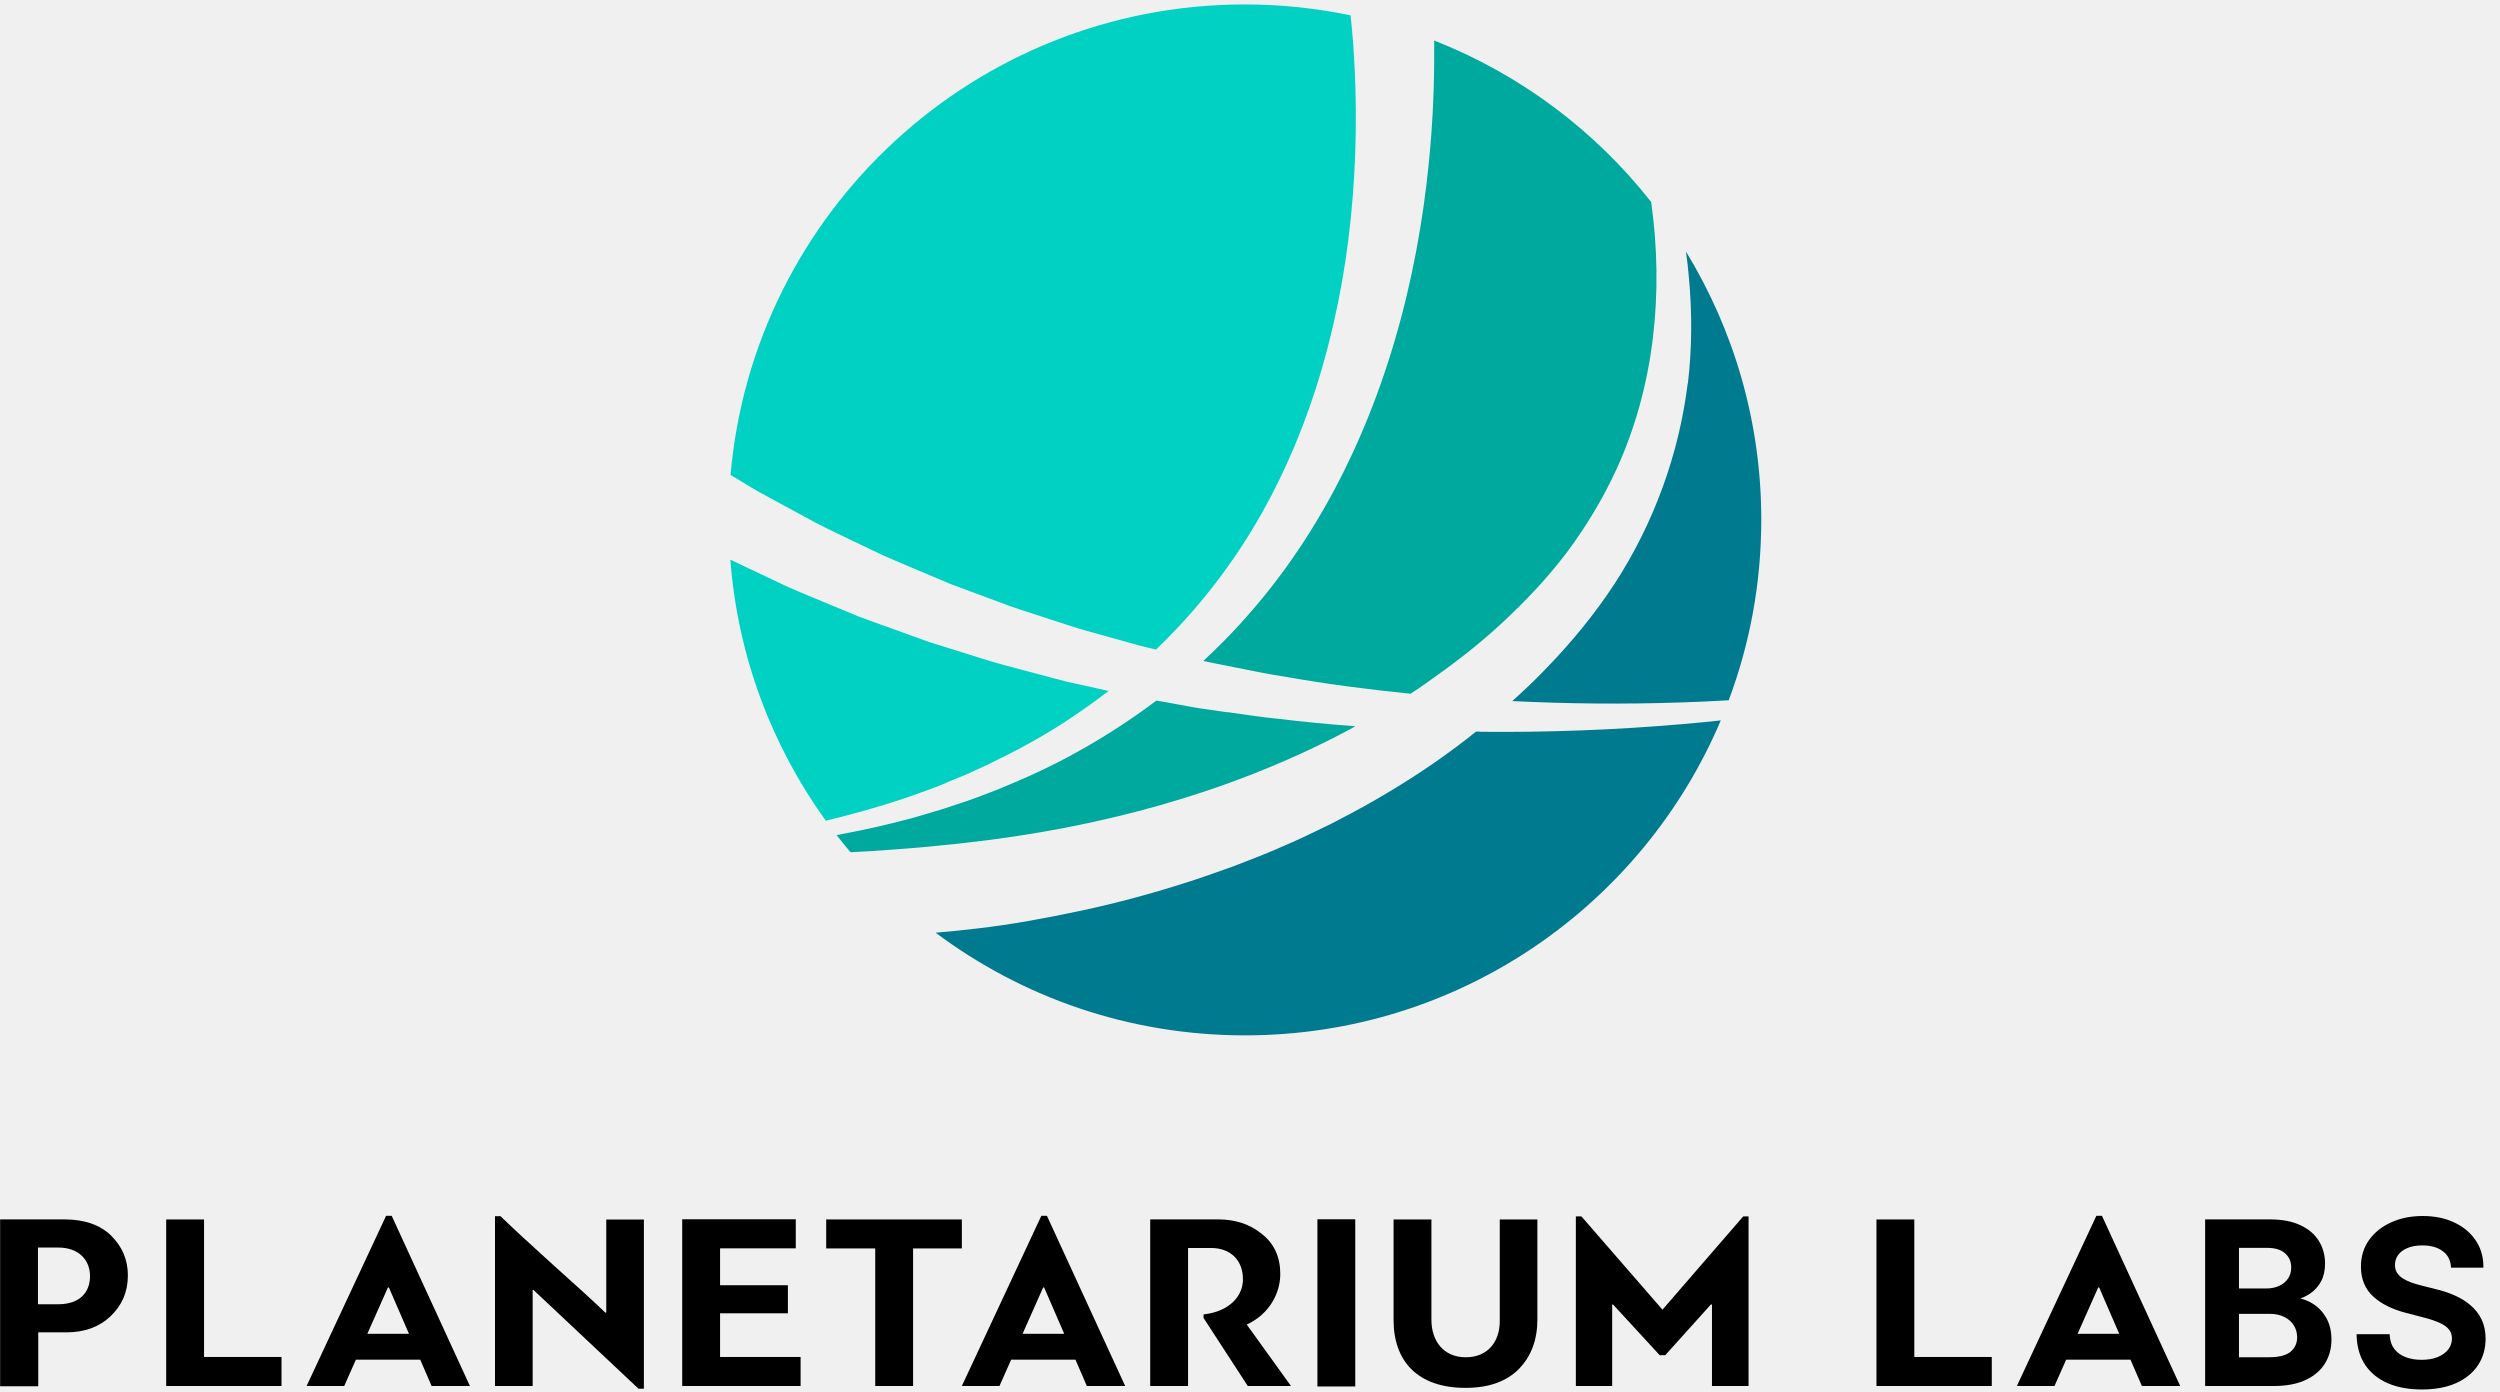
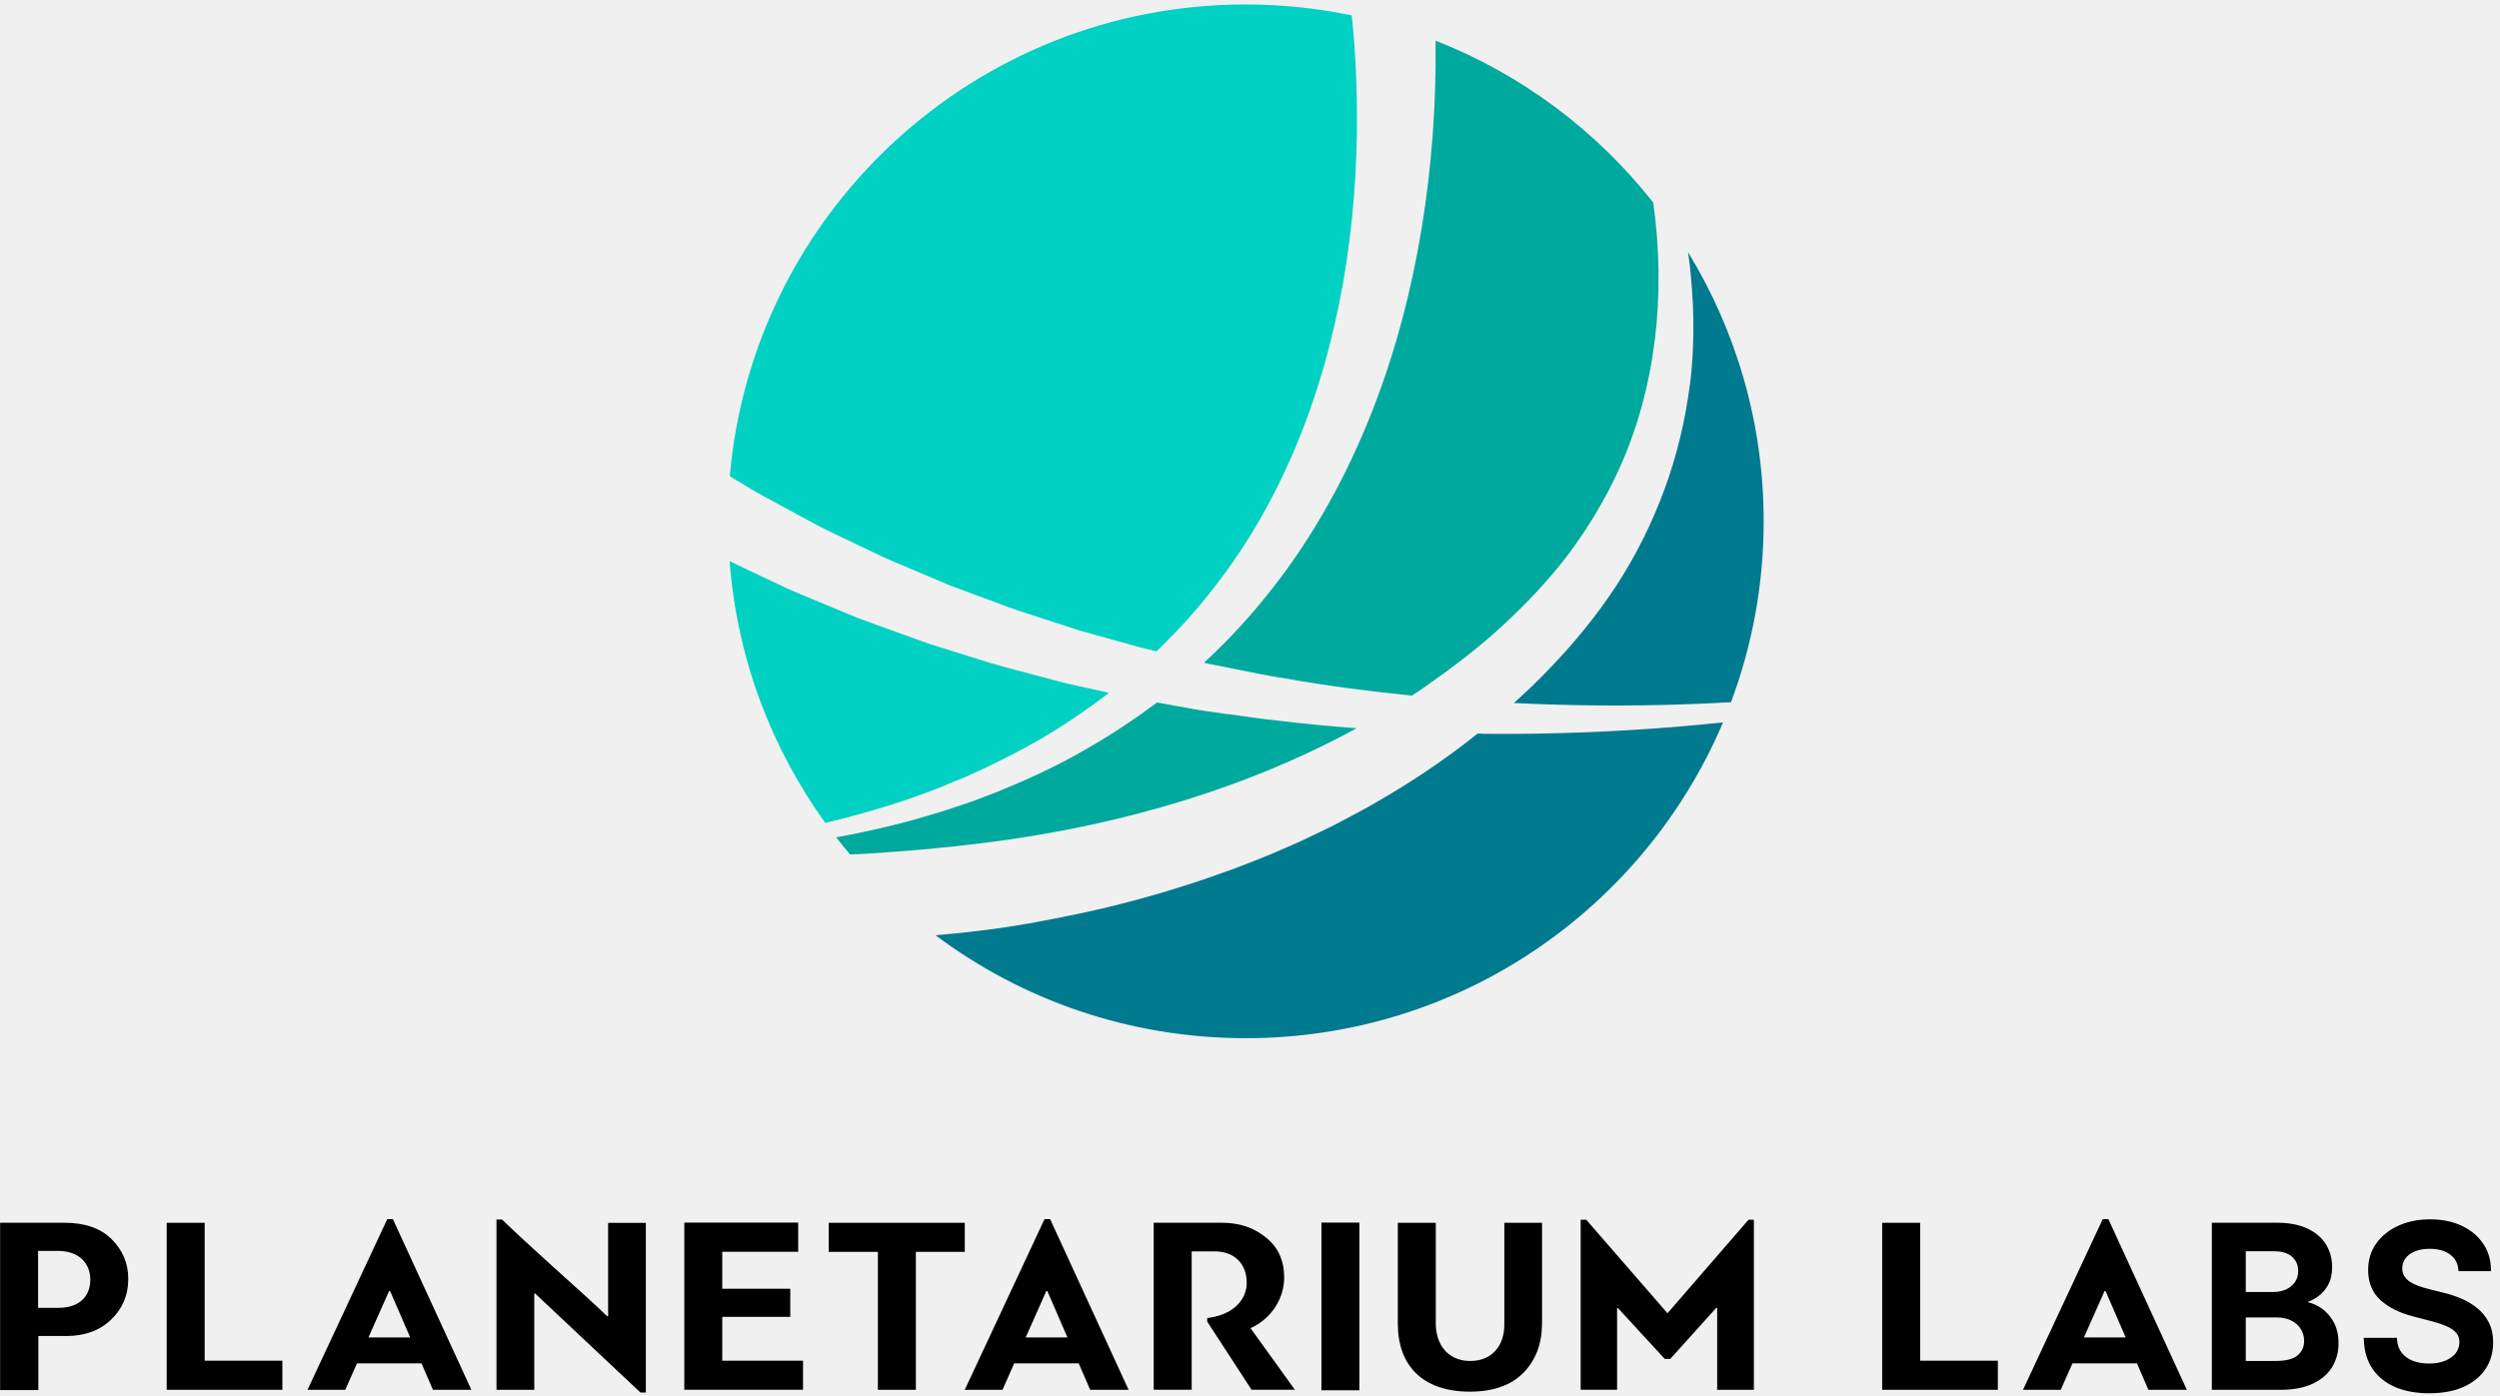
- <svg xmlns="http://www.w3.org/2000/svg" width="291" height="162" viewBox="0 0 291 162" fill="none">
-   <g clip-path="url(#clip0_1754_3518)">
-     <path d="M166.593 15.825C166.05 22.966 164.929 30.073 163.08 37.017C161.242 43.951 158.676 50.722 155.289 57.067C153.59 60.24 151.694 63.308 149.579 66.216C147.464 69.123 145.141 71.88 142.633 74.441C141.8 75.294 140.934 76.125 140.067 76.933C140.344 77.002 140.621 77.06 140.91 77.117L143.742 77.683C145.626 78.04 147.51 78.467 149.417 78.744C154.307 79.609 159.231 80.255 164.189 80.751C164.79 80.359 165.391 79.955 165.981 79.54C169.078 77.359 172.107 75.064 174.869 72.48C177.632 69.919 180.198 67.196 182.452 64.208C184.671 61.209 186.613 58.002 188.173 54.587C192.519 45.104 193.698 34.191 192.195 23.508C185.653 15.191 176.95 8.65 166.94 4.716C166.94 4.843 166.94 4.958 166.94 5.085C166.975 8.684 166.859 12.261 166.593 15.837V15.825Z" fill="#00A99D" />
-     <path d="M110.142 91.099C110.928 90.776 111.725 90.476 112.511 90.13L114.834 89.069C117.897 87.592 120.903 86.012 123.746 84.166C125.561 82.989 127.329 81.743 129.04 80.428L125.364 79.609L123.919 79.286L122.486 78.905L119.62 78.144C117.701 77.636 115.782 77.152 113.898 76.529L108.211 74.752L102.606 72.733C101.669 72.387 100.733 72.064 99.808 71.707L97.058 70.565C95.22 69.792 93.37 69.053 91.556 68.246L86.146 65.685L85.013 65.143C85.869 76.437 89.868 86.854 96.121 95.529C99.242 94.779 102.328 93.914 105.368 92.899C106.975 92.31 108.604 91.78 110.176 91.111L110.142 91.099Z" fill="#00D1C2" />
-     <path d="M87.534 56.79C87.939 57.044 88.355 57.275 88.771 57.494L90.019 58.175L95.035 60.897C96.723 61.774 98.457 62.559 100.167 63.389L102.745 64.624C103.612 65.016 104.502 65.373 105.369 65.754L110.639 67.981L116.014 69.976C117.794 70.68 119.62 71.234 121.447 71.834L124.174 72.722L125.538 73.16L126.925 73.552L132.473 75.098C133.167 75.283 133.872 75.445 134.565 75.606C136.08 74.141 137.548 72.618 138.923 71.026C141.108 68.5 143.107 65.823 144.899 63.02C146.69 60.217 148.274 57.275 149.661 54.252C152.435 48.207 154.423 41.805 155.741 35.275C157.07 28.746 157.705 22.066 157.81 15.398C157.856 12.064 157.763 8.719 157.532 5.408C157.451 4.197 157.336 2.985 157.208 1.786C153.232 0.955 149.106 0.517 144.876 0.517C113.483 0.54 87.696 24.604 85.037 55.279C85.061 55.291 85.084 55.302 85.107 55.325L87.546 56.802L87.534 56.79Z" fill="#00D1C2" />
-     <path d="M142.828 82.908L139.893 82.481C138.91 82.343 137.951 82.135 136.98 81.974C136.194 81.824 135.396 81.685 134.61 81.547C131.755 83.693 128.762 85.642 125.664 87.373C122.578 89.126 119.342 90.591 116.082 91.918L113.609 92.864C112.788 93.175 111.944 93.429 111.112 93.718C109.459 94.306 107.748 94.744 106.073 95.252C103.194 96.025 100.293 96.671 97.381 97.202C97.901 97.882 98.444 98.54 98.999 99.197C99.681 99.163 100.363 99.128 101.033 99.094C102.952 98.967 104.859 98.828 106.778 98.667C107.737 98.597 108.685 98.494 109.644 98.39C110.603 98.297 111.551 98.217 112.499 98.09C127.722 96.394 142.759 92.403 156.236 85.365C156.756 85.1 157.265 84.812 157.774 84.535C154.745 84.316 151.717 84.027 148.7 83.658C146.735 83.473 144.793 83.15 142.828 82.885V82.908Z" fill="#00A99D" />
-     <path d="M172.258 85.158C172.107 85.158 171.957 85.158 171.807 85.158C171.449 85.447 171.09 85.735 170.732 86.012C167.449 88.561 163.993 90.846 160.41 92.922C158.63 93.983 156.793 94.918 154.955 95.887C153.094 96.775 151.244 97.71 149.337 98.505C147.453 99.359 145.523 100.074 143.604 100.824C141.662 101.516 139.721 102.22 137.756 102.832C133.837 104.078 129.85 105.15 125.827 106.004C121.805 106.858 117.76 107.619 113.691 108.081C112.096 108.277 110.501 108.427 108.906 108.565C118.939 116.075 131.399 120.517 144.91 120.517C169.819 120.517 191.179 105.393 200.299 83.855C198.796 84.016 197.293 84.166 195.779 84.293C187.977 84.962 180.129 85.262 172.269 85.181L172.258 85.158Z" fill="#007A8F" />
-     <path d="M196.449 44.631C195.94 48.738 194.958 52.822 193.524 56.744C192.091 60.678 190.207 64.462 187.918 67.981C185.618 71.487 182.937 74.752 180.036 77.74C178.753 79.09 177.4 80.37 176.025 81.605C182.544 81.928 189.097 81.986 195.639 81.766C197.5 81.709 199.361 81.616 201.222 81.513C203.673 74.971 205.013 67.9 205.013 60.505C205.013 49.061 201.8 38.379 196.241 29.276C196.391 30.28 196.506 31.284 196.587 32.299C196.969 36.371 196.957 40.513 196.472 44.62L196.449 44.631Z" fill="#007A8F" />
+ <svg xmlns="http://www.w3.org/2000/svg" width="290" height="162" viewBox="0 0 290 162" fill="none">
+   <g clip-path="url(#clip0_1755_5005)">
+     <path d="M166.248 15.825C165.705 22.966 164.583 30.073 162.734 37.017C160.896 43.951 158.33 50.722 154.944 57.067C153.244 60.24 151.349 63.308 149.234 66.216C147.118 69.123 144.795 71.88 142.287 74.441C141.455 75.294 140.588 76.125 139.721 76.933C139.998 77.002 140.276 77.06 140.565 77.117L143.397 77.683C145.281 78.04 147.165 78.467 149.072 78.744C153.961 79.609 158.885 80.255 163.844 80.751C164.445 80.359 165.046 79.955 165.635 79.54C168.733 77.359 171.761 75.064 174.524 72.48C177.286 69.919 179.852 67.196 182.106 64.208C184.325 61.209 186.267 58.002 187.827 54.587C192.173 45.104 193.352 34.191 191.85 23.508C185.308 15.191 176.604 8.65 166.595 4.716C166.595 4.843 166.595 4.958 166.595 5.085C166.629 8.684 166.514 12.261 166.248 15.837V15.825Z" fill="#00A99D" />
+     <path d="M109.796 91.099C110.582 90.776 111.38 90.476 112.166 90.13L114.489 89.069C117.552 87.592 120.557 86.012 123.4 84.166C125.215 82.989 126.984 81.743 128.694 80.428L125.019 79.609L123.574 79.286L122.141 78.905L119.274 78.144C117.355 77.636 115.437 77.152 113.553 76.529L107.866 74.752L102.26 72.733C101.324 72.387 100.387 72.064 99.463 71.707L96.712 70.565C94.874 69.792 93.025 69.053 91.21 68.246L85.801 65.685L84.668 65.143C85.523 76.437 89.522 86.854 95.776 95.529C98.896 94.779 101.983 93.914 105.022 92.899C106.629 92.31 108.259 91.78 109.831 91.111L109.796 91.099Z" fill="#00D1C2" />
+     <path d="M87.189 56.79C87.593 57.044 88.009 57.275 88.425 57.494L89.674 58.175L94.69 60.897C96.377 61.774 98.111 62.559 99.822 63.389L102.399 64.624C103.266 65.016 104.156 65.373 105.023 65.754L110.294 67.981L115.669 69.976C117.449 70.68 119.275 71.234 121.101 71.834L123.829 72.722L125.193 73.16L126.58 73.552L132.128 75.098C132.821 75.283 133.526 75.445 134.22 75.606C135.734 74.141 137.202 72.618 138.577 71.026C140.762 68.5 142.762 65.823 144.553 63.02C146.345 60.217 147.928 57.275 149.315 54.252C152.089 48.207 154.077 41.805 155.395 35.275C156.724 28.746 157.36 22.066 157.464 15.398C157.51 12.064 157.418 8.719 157.187 5.408C157.106 4.197 156.99 2.985 156.863 1.786C152.887 0.955 148.76 0.517 144.53 0.517C113.137 0.54 87.35 24.604 84.692 55.279C84.715 55.291 84.738 55.302 84.761 55.325L87.2 56.802L87.189 56.79Z" fill="#00D1C2" />
+     <path d="M142.483 82.908L139.547 82.481C138.565 82.343 137.605 82.135 136.634 81.974C135.848 81.824 135.051 81.685 134.265 81.547C131.41 83.693 128.416 85.642 125.319 87.373C122.232 89.126 118.996 90.591 115.737 91.918L113.263 92.864C112.442 93.175 111.599 93.429 110.766 93.718C109.114 94.306 107.403 94.744 105.727 95.252C102.849 96.025 99.948 96.671 97.035 97.202C97.555 97.882 98.098 98.54 98.653 99.197C99.335 99.163 100.017 99.128 100.687 99.094C102.606 98.967 104.513 98.828 106.432 98.667C107.391 98.597 108.339 98.494 109.299 98.39C110.258 98.297 111.206 98.217 112.153 98.09C127.376 96.394 142.414 92.403 155.891 85.365C156.411 85.1 156.919 84.812 157.428 84.535C154.4 84.316 151.371 84.027 148.355 83.658C146.39 83.473 144.448 83.15 142.483 82.885V82.908Z" fill="#00A99D" />
+     <path d="M171.912 85.158C171.762 85.158 171.612 85.158 171.461 85.158C171.103 85.447 170.745 85.735 170.386 86.012C167.104 88.561 163.648 90.846 160.065 92.922C158.285 93.983 156.447 94.918 154.609 95.887C152.748 96.775 150.899 97.71 148.992 98.505C147.108 99.359 145.177 100.074 143.259 100.824C141.317 101.516 139.375 102.22 137.41 102.832C133.492 104.078 129.504 105.15 125.482 106.004C121.459 106.858 117.414 107.619 113.345 108.081C111.75 108.277 110.155 108.427 108.56 108.565C118.593 116.075 131.053 120.517 144.565 120.517C169.473 120.517 190.833 105.393 199.953 83.855C198.45 84.016 196.948 84.166 195.434 84.293C187.632 84.962 179.783 85.262 171.924 85.181L171.912 85.158Z" fill="#007A8F" />
+     <path d="M196.103 44.631C195.594 48.738 194.612 52.822 193.179 56.744C191.745 60.678 189.861 64.462 187.573 67.981C185.273 71.487 182.591 74.752 179.69 77.74C178.407 79.09 177.055 80.37 175.679 81.605C182.198 81.928 188.752 81.986 195.294 81.766C197.155 81.709 199.016 81.616 200.877 81.513C203.327 74.971 204.668 67.9 204.668 60.505C204.668 49.061 201.455 38.379 195.895 29.276C196.045 30.28 196.161 31.284 196.242 32.299C196.623 36.371 196.612 40.513 196.126 44.62L196.103 44.631Z" fill="#007A8F" />
  </g>
-   <path d="M19.345 141.945H23.751V157.952H32.768V161.331H19.345V141.945Z" fill="currentColor" />
-   <path d="M50.24 161.331L48.912 158.262H41.428L40.067 161.331H35.688L44.943 141.517H45.591L54.7 161.331H50.235H50.24ZM45.154 149.862L42.756 155.257H47.605L45.267 149.862H45.148H45.154Z" fill="currentColor" />
-   <path d="M0.014 161.371V141.938H7.492C9.857 141.938 11.693 142.585 12.962 143.855C14.236 145.126 14.884 146.655 14.884 148.454C14.884 150.37 14.204 151.932 12.875 153.203C11.547 154.468 9.83 155.087 7.703 155.087H4.452V161.365H0.019L0.014 161.371ZM4.42 145.212V151.819H6.725C9.414 151.819 10.478 150.317 10.478 148.545C10.478 146.687 9.204 145.212 6.752 145.212H4.414H4.42Z" fill="currentColor" />
-   <path d="M218.42 141.945H222.826V157.952H231.843V161.331H218.42V141.945Z" fill="currentColor" />
-   <path d="M249.315 161.331L247.987 158.262H240.503L239.142 161.331H234.763L244.018 141.517H244.666L253.775 161.331H249.31H249.315ZM244.229 149.862L241.831 155.257H246.68L244.342 149.862H244.223H244.229Z" fill="currentColor" />
-   <path d="M126.51 161.331L125.181 158.262H117.698L116.337 161.331H111.958L121.213 141.517H121.861L130.97 161.331H126.504H126.51ZM121.423 149.862L119.026 155.257H123.875L121.537 149.862H121.418H121.423Z" fill="currentColor" />
-   <path d="M61.99 161.331H57.616V141.569H58.264C59.652 142.92 61.693 144.797 64.387 147.236C67.076 149.643 69.117 151.493 70.451 152.785H70.57V141.95H74.949V161.652H74.328L62.087 150.142H62.001V161.331H61.99Z" fill="currentColor" />
-   <path d="M93.189 157.946V161.329H79.41V141.925H92.628V145.307H83.816V149.603H91.71V152.867H83.816V157.952H93.189V157.946Z" fill="currentColor" />
-   <path d="M111.958 145.318H106.283V161.33H101.877V145.318H96.169V141.944H111.958V145.318Z" fill="currentColor" />
-   <path d="M141.784 141.938C143.793 141.938 145.51 142.497 146.897 143.647C148.318 144.764 149.025 146.322 149.025 148.294C149.025 150.529 147.751 152.974 145.121 154.177L150.267 161.328H145.24L140.094 153.414V153C143.172 152.646 144.678 150.825 144.678 148.912C144.678 146.677 143.231 145.264 140.952 145.264H138.29V161.328H133.884V141.938H141.779H141.784Z" fill="currentColor" />
-   <path d="M157.752 161.384H153.346V141.925H157.752V161.384Z" fill="currentColor" />
-   <path d="M174.578 141.947H178.951V153.575C178.951 155.943 178.244 157.868 176.791 159.356C175.344 160.818 173.271 161.548 170.582 161.548C165.053 161.548 162.212 158.482 162.212 153.66V141.947H166.618V153.633C166.618 156.06 168.006 157.986 170.609 157.986C173.211 157.986 174.572 156.145 174.572 153.777V141.947H174.578Z" fill="currentColor" />
-   <path d="M256.799 161.089V161.21H256.92H264.633C266.103 161.21 267.331 160.984 268.314 160.525C269.293 160.067 270.032 159.44 270.524 158.641L270.524 158.641C271.014 157.839 271.259 156.936 271.259 155.937C271.259 154.96 271.057 154.119 270.646 153.42C270.24 152.726 269.714 152.188 269.069 151.807C268.489 151.456 267.883 151.248 267.252 151.186C267.822 151.032 268.343 150.797 268.814 150.48C269.333 150.13 269.746 149.676 270.053 149.117L270.053 149.117C270.362 148.548 270.514 147.868 270.514 147.083C270.514 146.127 270.279 145.267 269.808 144.508C269.34 143.746 268.635 143.15 267.699 142.717C266.767 142.276 265.603 142.059 264.215 142.059H256.92H256.799V142.181V161.089ZM267.107 154.219L267.107 154.219C267.374 154.648 267.508 155.13 267.508 155.669C267.508 156.385 267.243 156.967 266.713 157.423C266.194 157.869 265.327 158.105 264.085 158.105H260.494V152.809H264.178C264.876 152.809 265.47 152.938 265.964 153.192L265.965 153.193C266.461 153.442 266.841 153.784 267.107 154.219ZM266.422 148.898L266.422 148.898C266.162 149.278 265.805 149.575 265.346 149.788C264.886 149.996 264.367 150.1 263.787 150.1H260.494V145.127H263.861C264.862 145.127 265.593 145.361 266.077 145.806L266.077 145.807C266.572 146.257 266.819 146.827 266.819 147.526C266.819 148.059 266.685 148.514 266.422 148.898Z" fill="currentColor" stroke="black" stroke-width="0.243" />
-   <path d="M285.402 147.326L285.413 147.435H285.523H288.82H288.944L288.942 147.311C288.923 146.21 288.618 145.233 288.024 144.382C287.432 143.527 286.617 142.862 285.583 142.387C284.554 141.904 283.36 141.664 282.003 141.664C280.665 141.664 279.462 141.904 278.397 142.386C277.332 142.861 276.487 143.532 275.863 144.399L275.863 144.4C275.243 145.27 274.935 146.283 274.935 147.435C274.935 148.836 275.396 149.971 276.323 150.826L276.324 150.826C277.247 151.666 278.498 152.288 280.07 152.696C280.07 152.696 280.07 152.697 280.07 152.697L282.222 153.258L282.222 153.258C282.895 153.431 283.479 153.629 283.977 153.85L283.978 153.85C284.477 154.063 284.857 154.328 285.125 154.641L285.126 154.642C285.387 154.94 285.524 155.322 285.53 155.796C285.524 156.319 285.369 156.772 285.067 157.161C284.762 157.547 284.337 157.853 283.787 158.077C283.244 158.295 282.607 158.405 281.874 158.405C281.172 158.405 280.54 158.298 279.977 158.086C279.423 157.875 278.976 157.556 278.634 157.132C278.295 156.712 278.099 156.181 278.051 155.535L278.043 155.422H277.93H274.558H274.431L274.436 155.548C274.486 156.839 274.818 157.94 275.436 158.848L275.437 158.848C276.061 159.754 276.923 160.442 278.02 160.911L278.02 160.911C279.123 161.381 280.417 161.613 281.902 161.613C283.429 161.613 284.737 161.374 285.822 160.892L285.822 160.892C286.911 160.404 287.749 159.726 288.33 158.856L288.331 158.856C288.912 157.98 289.201 156.968 289.201 155.824C289.201 154.98 289.044 154.237 288.726 153.6C288.411 152.968 287.981 152.427 287.439 151.98C286.906 151.536 286.301 151.168 285.626 150.877C284.961 150.588 284.268 150.358 283.547 150.188L281.774 149.739L281.774 149.739L281.773 149.739C281.389 149.646 281.009 149.532 280.631 149.397C280.257 149.262 279.918 149.098 279.612 148.904C279.312 148.707 279.076 148.47 278.901 148.194C278.736 147.923 278.652 147.6 278.652 147.221C278.658 146.765 278.789 146.363 279.044 146.01C279.3 145.657 279.672 145.373 280.167 145.162C280.659 144.952 281.255 144.844 281.957 144.844C282.955 144.844 283.754 145.068 284.362 145.504L284.362 145.505C284.973 145.939 285.319 146.542 285.402 147.326Z" fill="currentColor" stroke="black" stroke-width="0.243" />
-   <path d="M193.84 157.745H193.187L187.744 151.829C187.717 151.856 187.684 151.856 187.657 151.856V161.329H183.429V141.589H184.077L193.511 152.447L202.911 141.589H203.532V161.334H199.272V151.862C199.245 151.835 199.212 151.835 199.153 151.835L193.829 157.75L193.84 157.745Z" fill="currentColor" />
+   <path fill-rule="evenodd" clip-rule="evenodd" d="M50.24 161.331L48.912 158.262H41.428L40.067 161.331H35.688L44.943 141.517H45.591L54.7 161.331H50.24ZM45.154 149.862L42.756 155.257H47.605L45.267 149.862H45.154ZM19.345 141.946H23.751V157.953H32.768V161.331H19.345V141.946ZM0.013 141.939V161.371L0.019 161.365H4.452V155.087H7.703C9.83 155.087 11.547 154.468 12.875 153.203C14.204 151.932 14.884 150.371 14.884 148.454C14.884 146.655 14.236 145.126 12.962 143.855C11.693 142.585 9.857 141.939 7.492 141.939H0.013ZM4.42 151.819V145.212H6.752C9.204 145.212 10.478 146.688 10.478 148.545C10.478 150.317 9.414 151.819 6.725 151.819H4.42ZM218.42 141.946H222.826V157.953H231.843V161.331H218.42V141.946ZM247.987 158.262L249.315 161.331H253.775L244.666 141.517H244.018L234.763 161.331H239.142L240.503 158.262H247.987ZM241.831 155.257L244.229 149.862H244.342L246.68 155.257H241.831ZM126.51 161.331L125.181 158.262H117.698L116.337 161.331H111.958L121.213 141.517H121.861L130.97 161.331H126.51ZM121.423 149.862L119.026 155.257H123.875L121.537 149.862H121.423ZM57.616 161.331H61.99H62.001V150.142H62.087L74.328 161.653H74.949V141.95H70.57V152.785H70.451C69.117 151.493 67.076 149.644 64.387 147.236C61.693 144.797 59.652 142.921 58.264 141.57H57.616V161.331ZM93.189 157.951V161.329H79.41V141.925H92.628V145.307H83.816V149.602H91.71V152.867H83.816V157.951H93.189ZM106.283 145.318H111.958V141.944H96.169V145.318H101.877V161.33H106.283V145.318ZM141.784 141.939C143.793 141.939 145.51 142.497 146.898 143.647C148.318 144.765 149.025 146.323 149.025 148.294C149.025 150.529 147.751 152.974 145.121 154.177L150.267 161.328H145.24L140.094 153.414V153.001C143.172 152.646 144.678 150.825 144.678 148.912C144.678 146.677 143.231 145.264 140.953 145.264H138.291V161.328H133.884V141.939H141.779H141.784ZM153.346 161.384H157.752V141.925H153.346V161.384ZM174.577 141.947H178.951V153.574C178.951 155.943 178.244 157.868 176.791 159.356C175.344 160.817 173.271 161.548 170.582 161.548C165.053 161.548 162.212 158.481 162.212 153.66V141.947H166.618V153.633C166.618 156.06 168.006 157.985 170.609 157.985C173.211 157.985 174.572 156.145 174.572 153.777V141.947H174.577ZM256.677 141.938V161.332H264.633C266.114 161.332 267.362 161.104 268.365 160.635C269.362 160.169 270.122 159.527 270.628 158.704C271.131 157.882 271.38 156.957 271.38 155.937C271.38 154.943 271.175 154.08 270.751 153.358C270.335 152.649 269.795 152.095 269.131 151.703C268.694 151.438 268.241 151.253 267.774 151.147C268.168 151.001 268.538 150.813 268.882 150.581C269.417 150.22 269.843 149.751 270.159 149.176L270.16 149.175C270.481 148.584 270.636 147.884 270.636 147.083C270.636 146.106 270.396 145.224 269.911 144.444C269.429 143.659 268.704 143.048 267.751 142.607C266.797 142.156 265.615 141.938 264.215 141.938H256.677ZM267.003 154.282L267.004 154.284C267.258 154.692 267.386 155.152 267.386 155.669C267.386 156.351 267.137 156.898 266.633 157.331C266.148 157.748 265.318 157.983 264.084 157.983H260.615V152.931H264.177C264.861 152.931 265.435 153.057 265.908 153.301L265.91 153.302C266.388 153.542 266.75 153.869 267.003 154.282ZM266.697 147.526C266.697 148.037 266.569 148.468 266.322 148.829C266.076 149.189 265.736 149.473 265.295 149.678C264.853 149.877 264.352 149.979 263.787 149.979H260.615V145.249H263.861C264.845 145.249 265.541 145.479 265.994 145.896L265.995 145.897C266.464 146.323 266.697 146.859 266.697 147.526ZM285.304 147.557L285.281 147.339C285.201 146.588 284.872 146.017 284.292 145.604L284.291 145.603C283.709 145.186 282.938 144.966 281.957 144.966C281.267 144.966 280.688 145.072 280.214 145.274C279.735 145.478 279.383 145.75 279.143 146.081C278.903 146.413 278.779 146.79 278.773 147.222C278.773 147.582 278.854 147.882 279.005 148.13C279.169 148.39 279.392 148.614 279.678 148.802C279.975 148.991 280.306 149.151 280.672 149.282C281.046 149.417 281.422 149.529 281.802 149.621L281.804 149.621L283.576 150.07C284.303 150.241 285.003 150.473 285.675 150.766C286.36 151.061 286.974 151.435 287.516 151.887C288.072 152.345 288.512 152.898 288.835 153.546C289.163 154.203 289.322 154.965 289.322 155.824C289.322 156.99 289.027 158.026 288.432 158.923C287.836 159.815 286.978 160.507 285.872 161.003C284.767 161.494 283.441 161.735 281.902 161.735C280.405 161.735 279.093 161.501 277.973 161.024C276.857 160.546 275.975 159.844 275.337 158.918L275.336 158.917C274.702 157.987 274.365 156.862 274.315 155.553L274.305 155.3H278.156L278.172 155.526C278.218 156.152 278.408 156.658 278.729 157.056C279.056 157.462 279.485 157.768 280.02 157.972C280.567 158.178 281.184 158.284 281.874 158.284C282.595 158.284 283.215 158.175 283.741 157.965C284.275 157.747 284.681 157.452 284.971 157.086C285.256 156.72 285.402 156.293 285.409 155.796C285.403 155.347 285.273 154.995 285.035 154.722L285.033 154.72C284.78 154.425 284.417 154.17 283.931 153.962L283.927 153.961C283.437 153.743 282.859 153.548 282.192 153.376L280.039 152.814C278.455 152.402 277.184 151.773 276.242 150.917L276.24 150.915C275.285 150.034 274.813 148.866 274.813 147.435C274.813 146.261 275.128 145.222 275.764 144.329L275.764 144.328C276.401 143.442 277.265 142.759 278.347 142.275C279.43 141.785 280.65 141.543 282.003 141.543C283.374 141.543 284.586 141.785 285.634 142.276C286.685 142.76 287.518 143.438 288.124 144.313C288.732 145.184 289.044 146.186 289.064 147.309L289.068 147.557H285.304ZM193.834 157.744H193.84L193.829 157.75L193.834 157.744ZM193.186 157.744H193.834L199.153 151.834C199.212 151.834 199.245 151.834 199.272 151.861V161.334H203.532V141.588H202.911L193.51 152.447L184.077 141.588H183.429V161.328H187.657V151.856C187.684 151.856 187.717 151.856 187.744 151.829L193.186 157.744Z" fill="black" />
  <defs>
-     <clipPath id="clip0_1754_3518">
-       <rect width="120" height="120" fill="white" transform="translate(85.0135 0.516602)" />
+     <clipPath id="clip0_1755_5005">
+       <rect width="120" height="120" fill="white" transform="translate(84.668 0.516602)" />
    </clipPath>
  </defs>
</svg>
